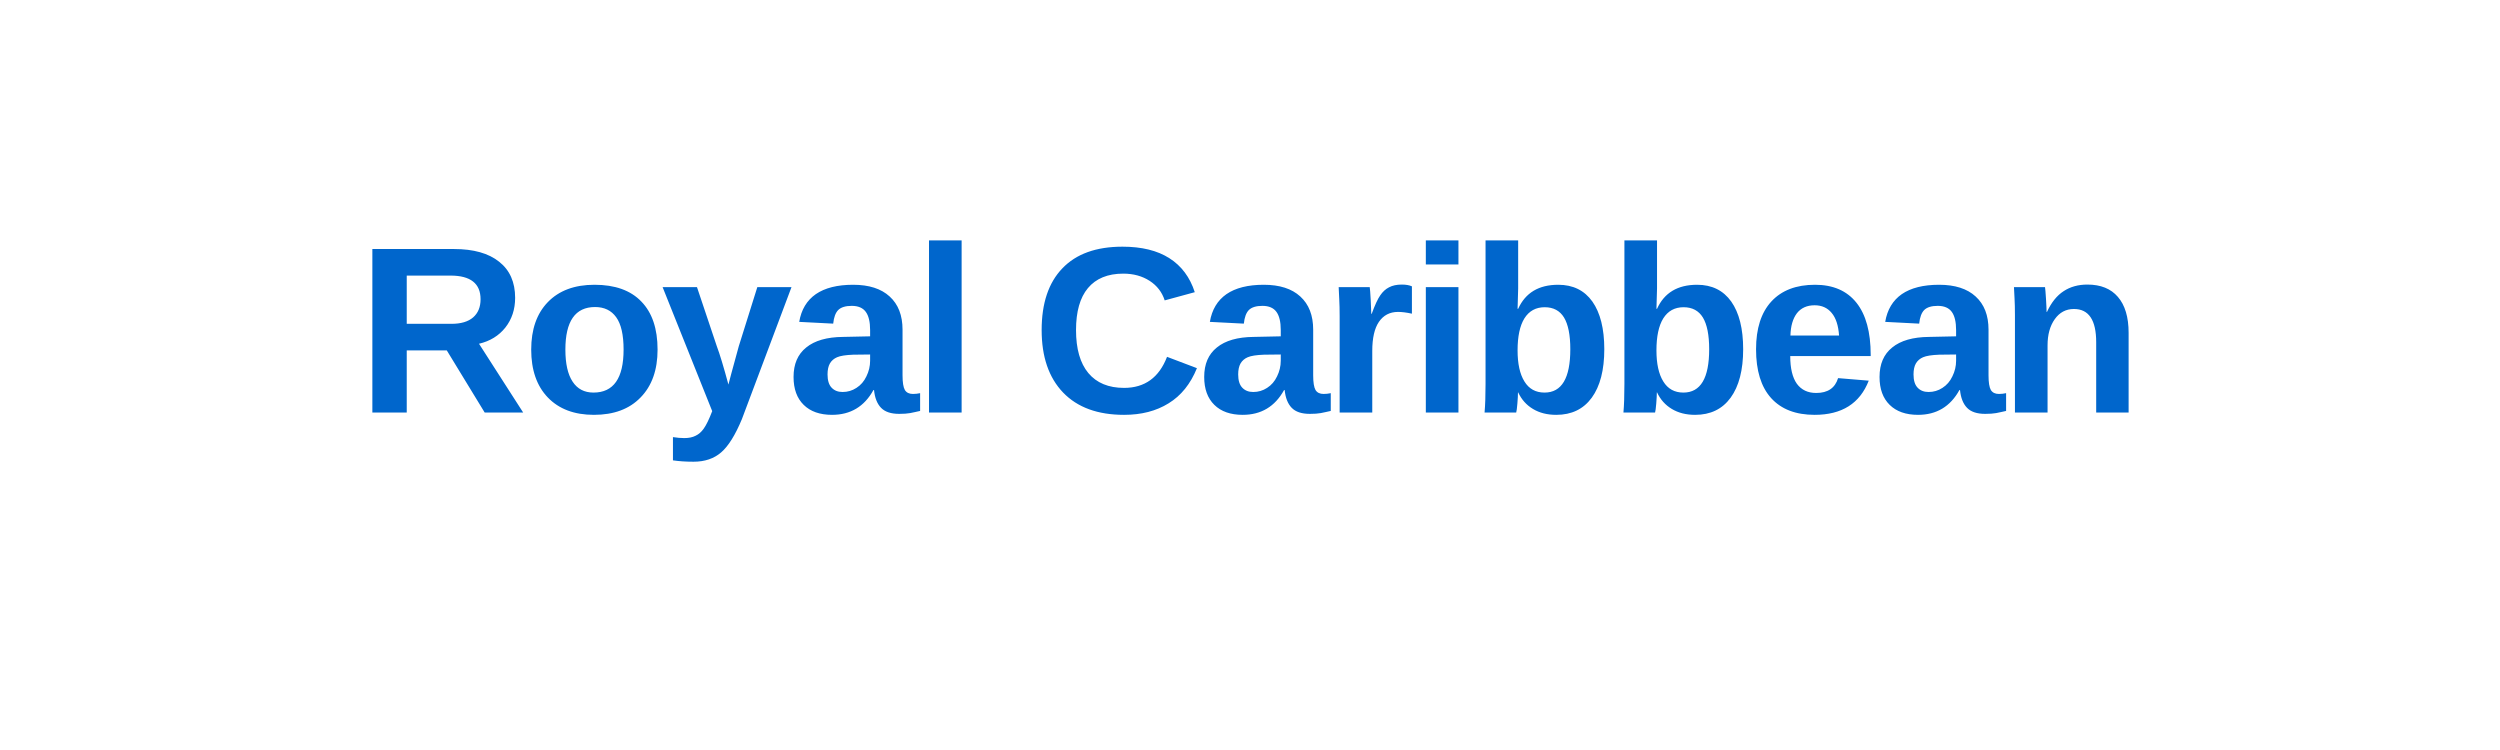
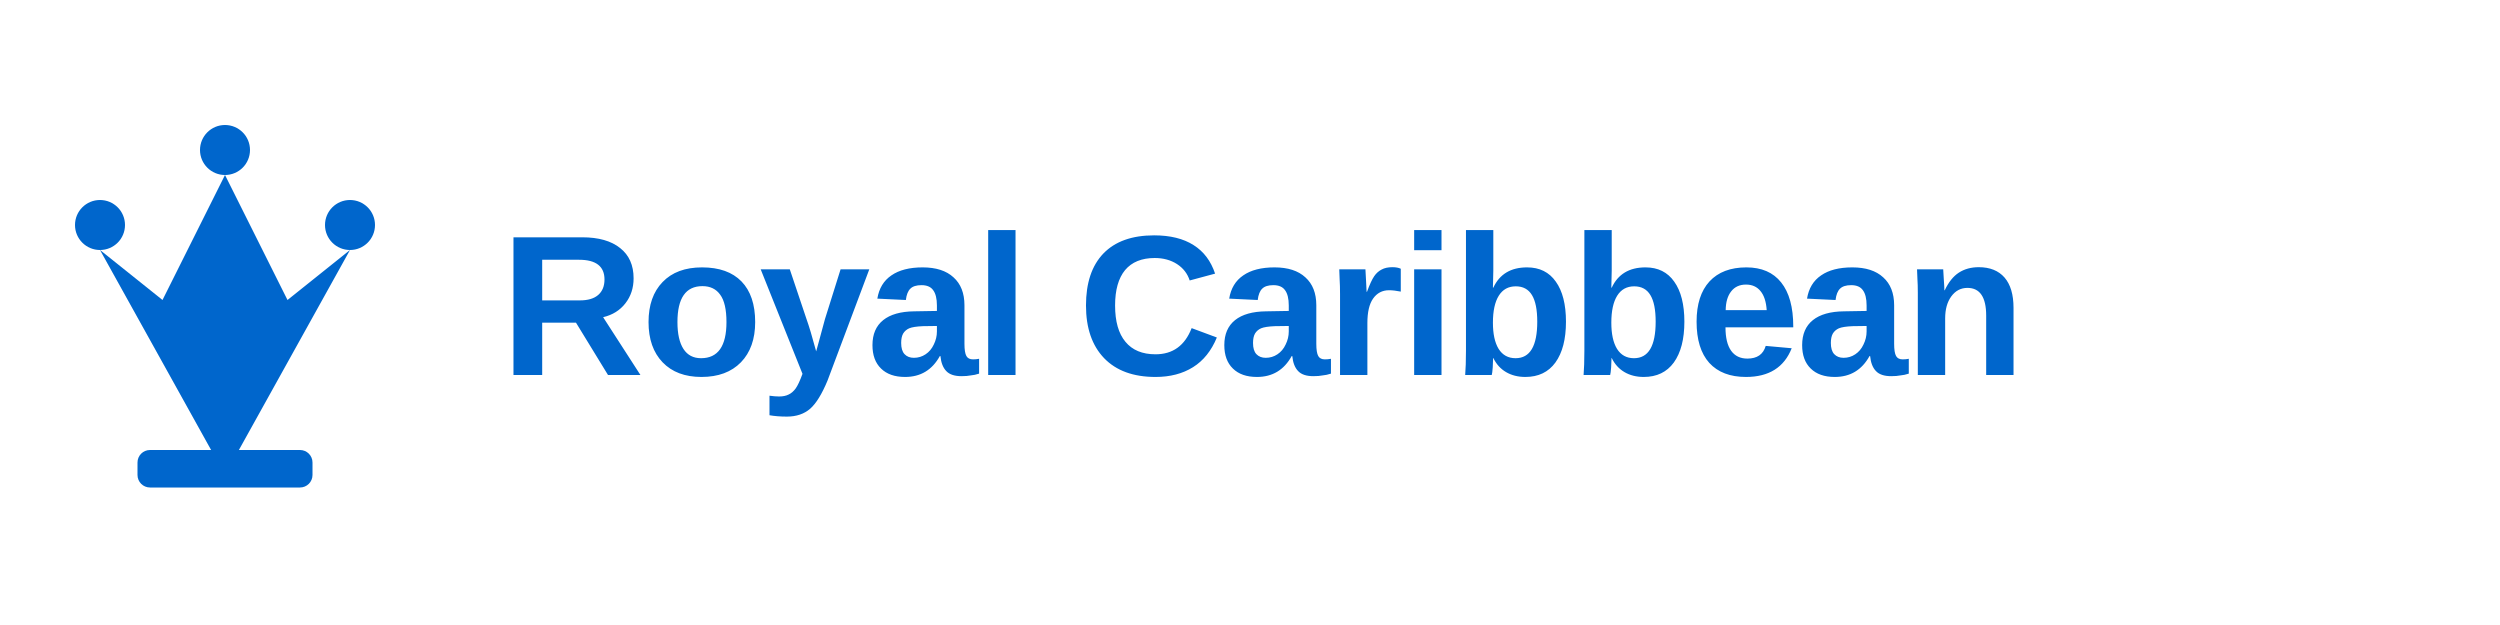
- <svg xmlns="http://www.w3.org/2000/svg" viewBox="0 0 200 60" fill="none">
-   <text x="100" y="33" text-anchor="middle" font-family="Arial, Helvetica, sans-serif" font-size="19" font-weight="bold" fill="#0066CC" letter-spacing="-0.5">Royal Caribbean</text>
+ <svg xmlns="http://www.w3.org/2000/svg" viewBox="0 0 200 50" fill="none">
+   <g transform="translate(8, 10)">
+     <polygon points="10,28 0,10 5,14 10,4 15,14 20,10 10,28" fill="#0066CC" />
+     <circle cx="0" cy="8" r="2" fill="#0066CC" />
+     <circle cx="10" cy="2" r="2" fill="#0066CC" />
+     <circle cx="20" cy="8" r="2" fill="#0066CC" />
+     <rect x="3" y="26" width="14" height="3" rx="1" fill="#0066CC" />
+   </g>
+   <text x="40" y="30" font-family="Arial, Helvetica, sans-serif" font-size="16" font-weight="bold" fill="#0066CC" letter-spacing="-0.3">Royal Caribbean</text>
</svg>
